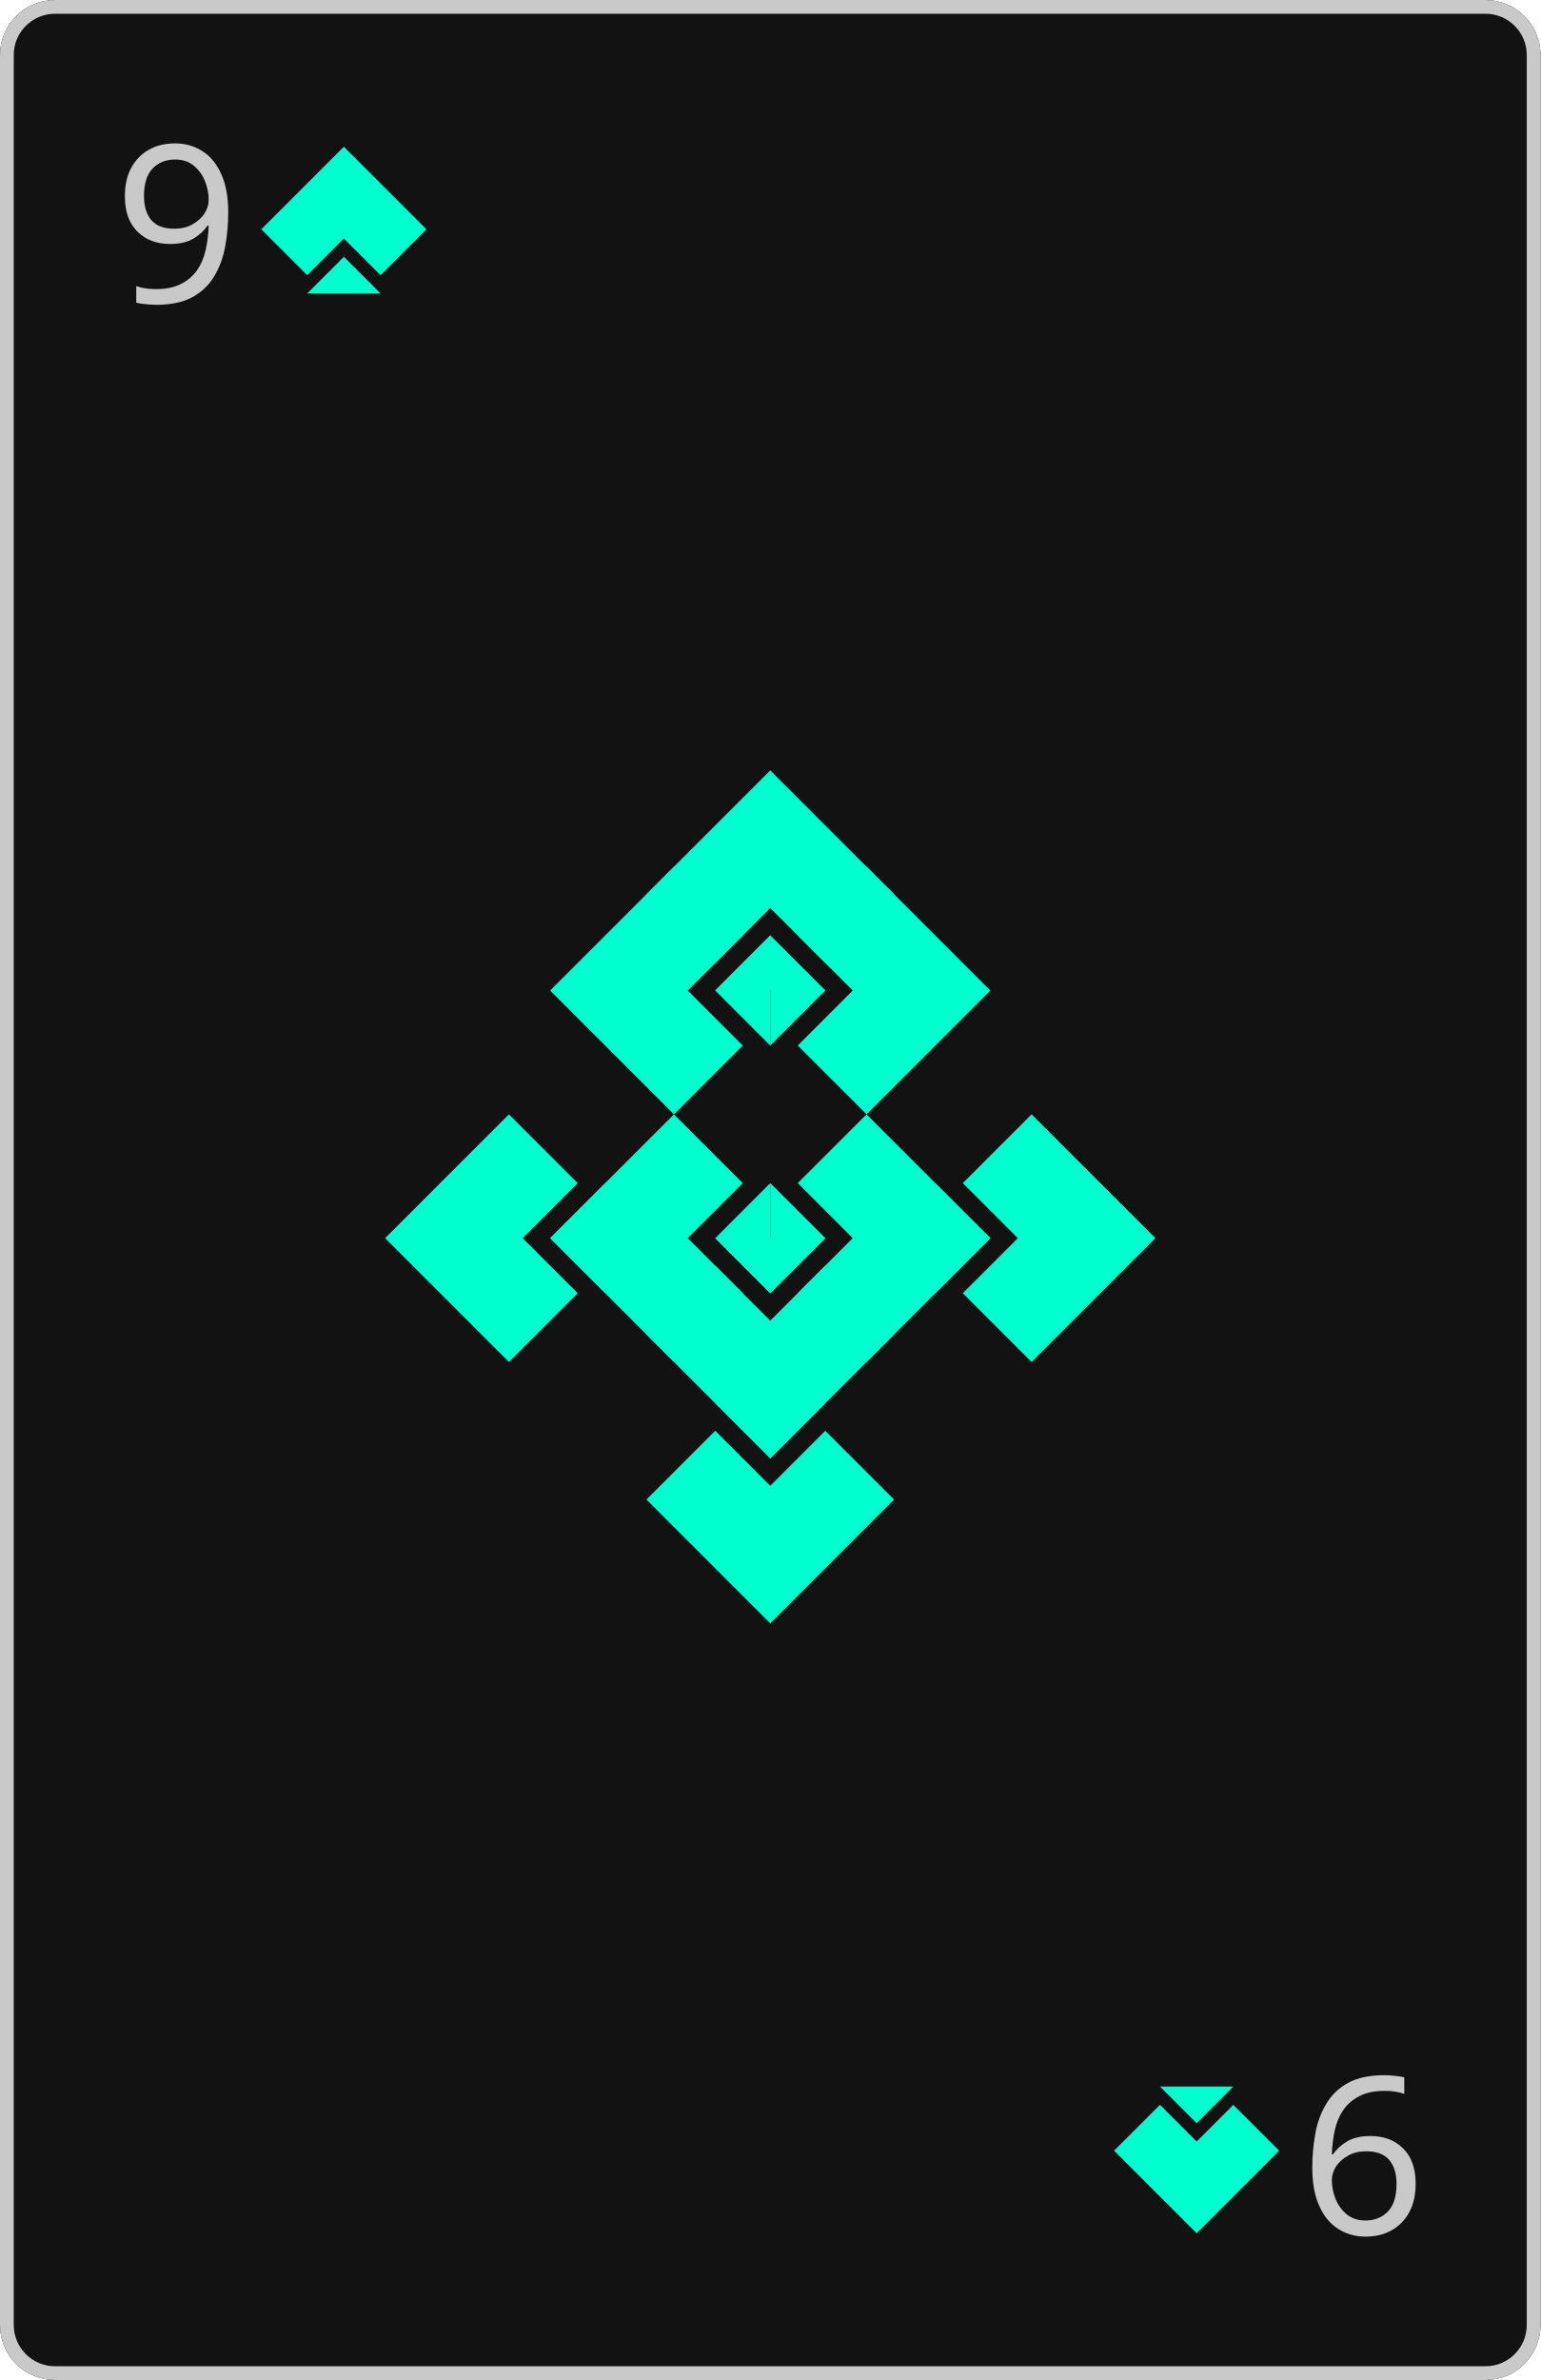
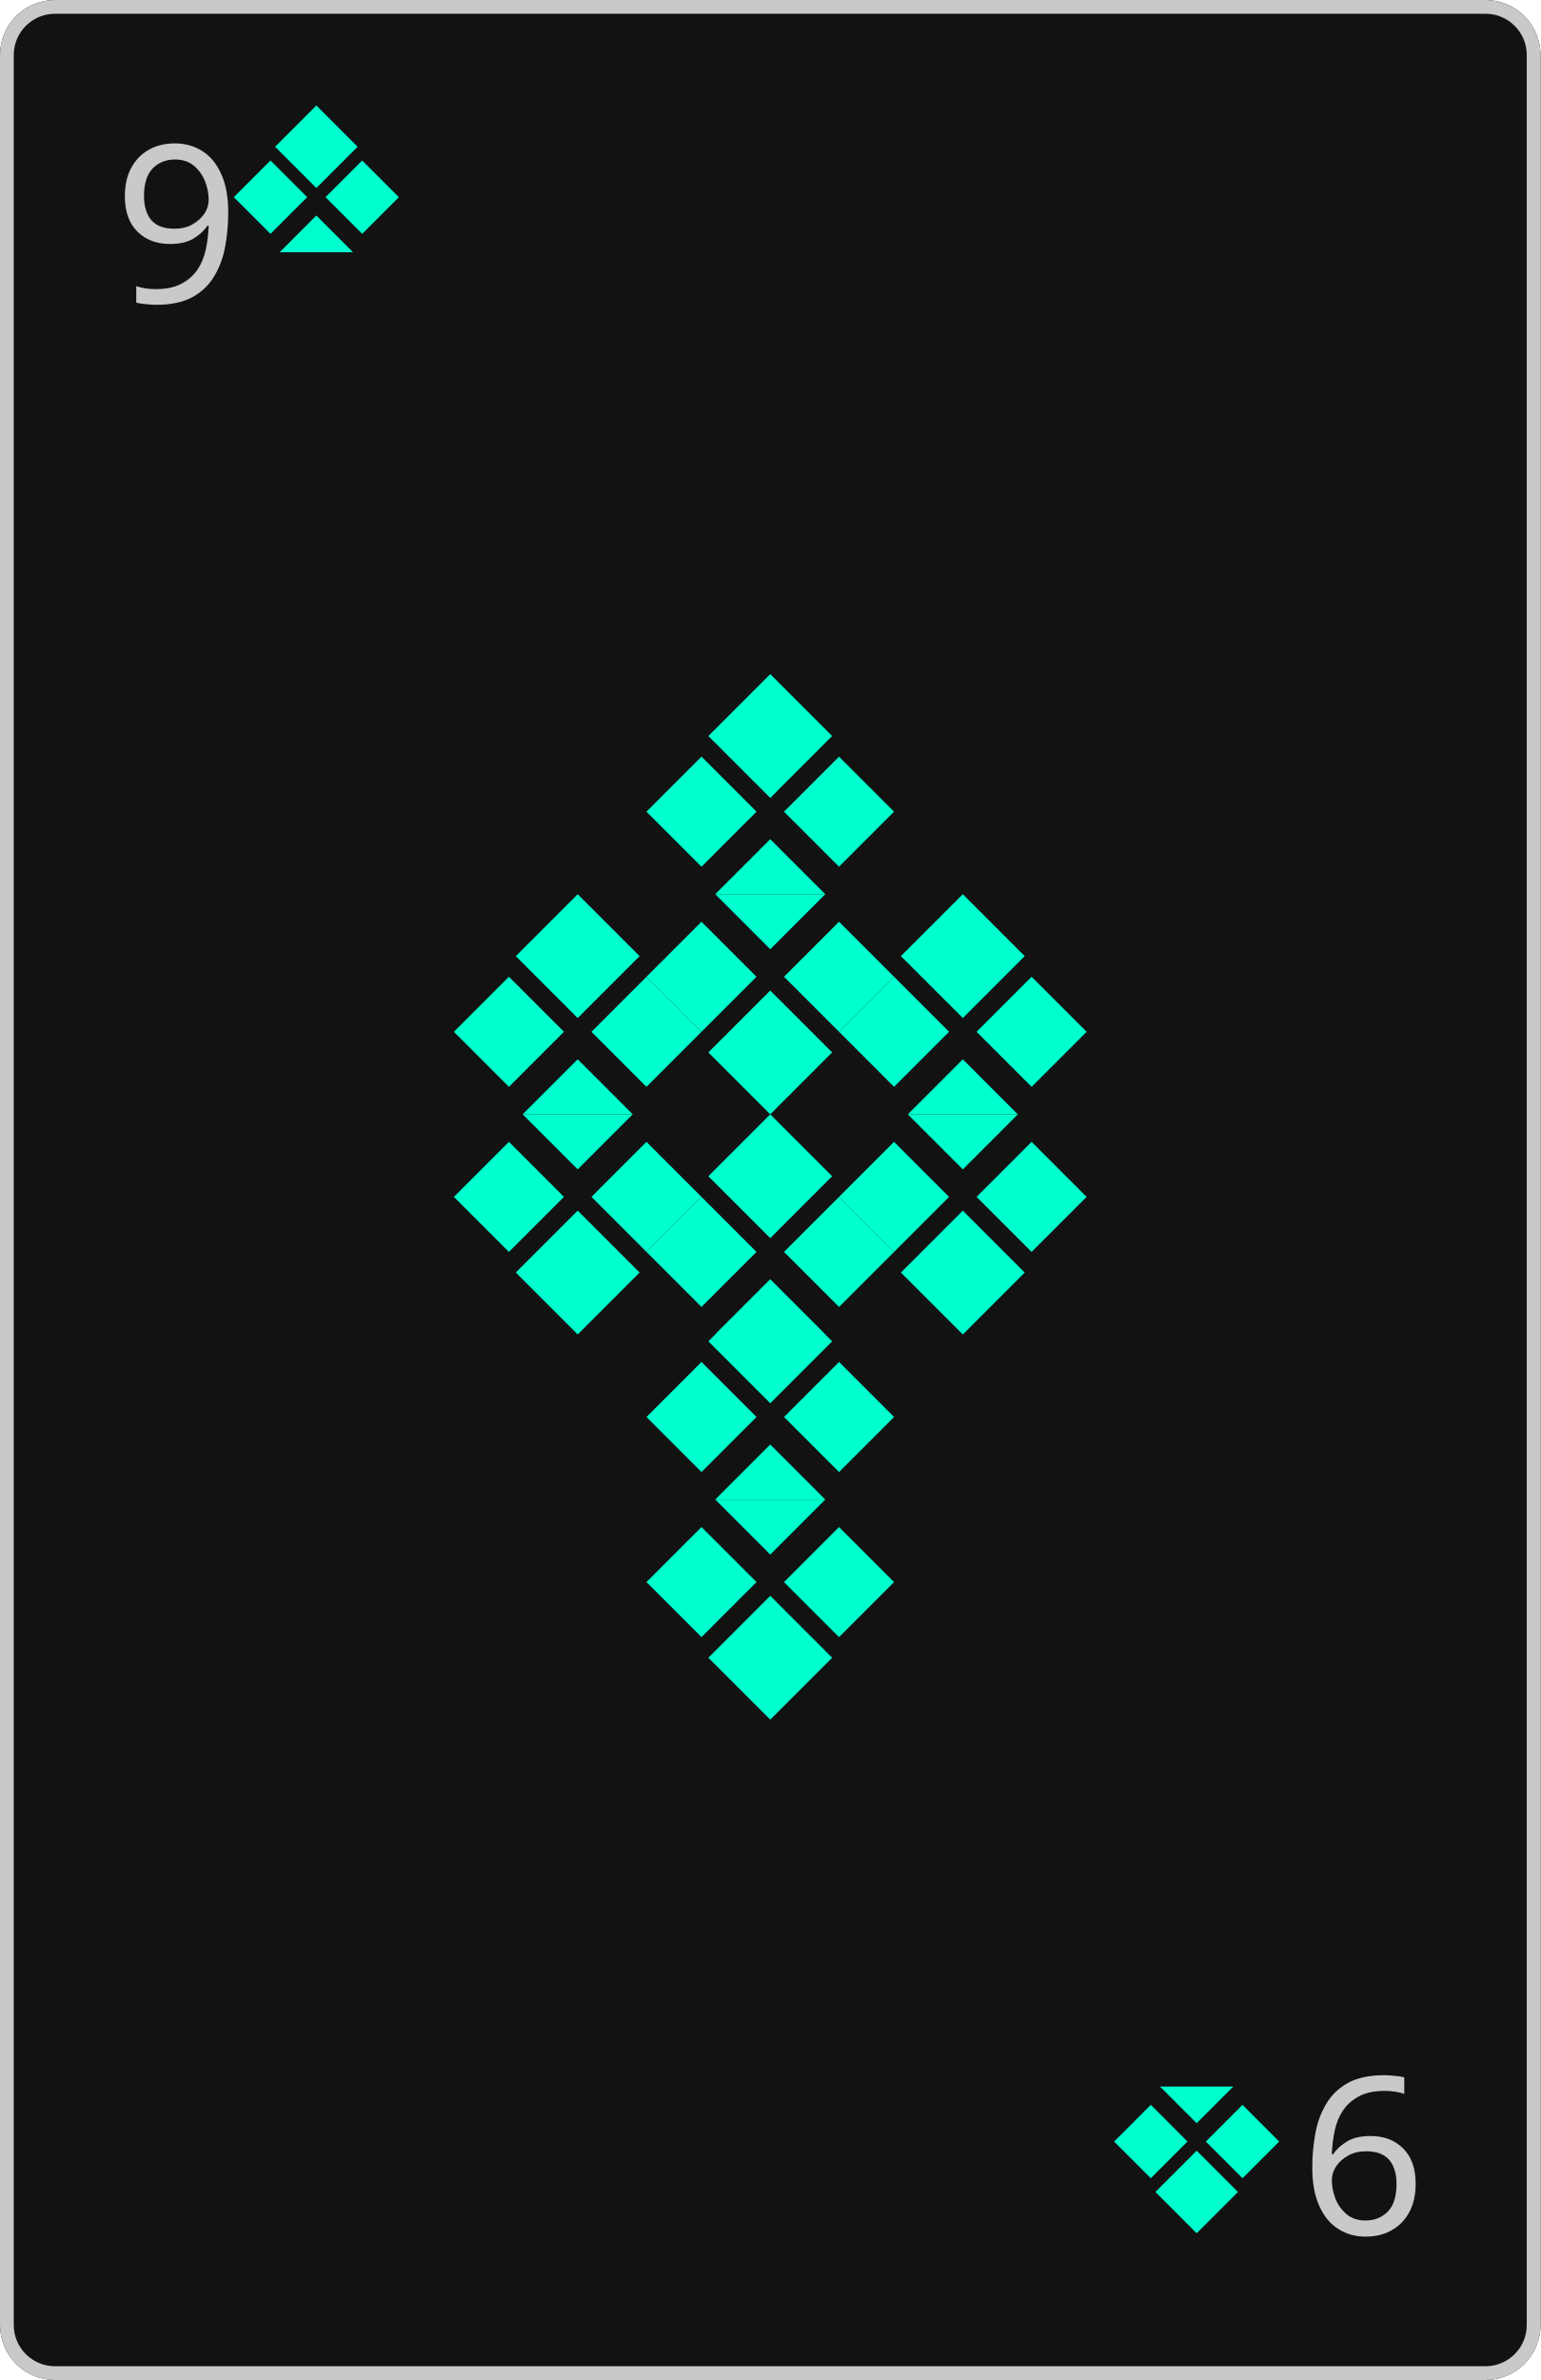
<svg xmlns="http://www.w3.org/2000/svg" width="112" height="173" viewBox="0 0 112 173">
  <defs>
    <style>.a{fill:none;}.b{fill:#121212;stroke:#c9c9c9;stroke-linejoin:bevel;}.c{fill:#c9c9c9;font-size:16px;font-family:PTSans-Regular, PT Sans;}.d{clip-path:url(#a);}.e{fill:#00ffce;}.f{clip-path:url(#c);}.g{stroke:none;}</style>
    <clipPath id="a">
      <rect class="a" width="16" height="16" />
    </clipPath>
    <clipPath id="c">
      <rect class="a" width="24" height="24" />
    </clipPath>
  </defs>
-   <g transform="translate(-1017 -72)">
-     <g class="b" transform="translate(1017 72)">
-       <rect class="g" width="112" height="173" rx="4" />
-       <rect class="a" x="0.5" y="0.5" width="111" height="172" rx="3.5" />
+   <g transform="translate(-1017 -281)">
+     <g transform="translate(825 219)">
+       <g class="b" transform="translate(192 62)">
+         <rect class="g" width="112" height="173" rx="4" />
+         <rect class="a" x="0.5" y="0.5" width="111" height="172" rx="3.5" />
+       </g>
+       <text class="c" transform="translate(209 84)">
+         <tspan x="-8.72" y="0">9</tspan>
+       </text>
+       <text class="c" transform="translate(287 213) rotate(180)">
+         <tspan x="-8.72" y="0">9</tspan>
+       </text>
    </g>
-     <text class="c" transform="translate(1034 94)">
-       <tspan x="-8.72" y="0">9</tspan>
-     </text>
-     <text class="c" transform="translate(1112 223) rotate(180)">
-       <tspan x="-8.72" y="0">9</tspan>
-     </text>
-     <g transform="translate(940)">
-       <g class="d" transform="translate(94 80)">
-         <path class="e" d="M116.333,330.667l6,6L119,340l-2.667-2.667L113.667,340l-3.333-3.333Z" transform="translate(-108.333 -328)" />
-         <path class="e" d="M116.333,338.667l-2.667,2.667H119Z" transform="translate(-108.333 -328)" />
+     <g transform="translate(398 7)">
+       <g class="d" transform="translate(634 279)">
+         <rect class="e" width="4.243" height="4.243" transform="translate(5 5.667) rotate(-45)" />
+         <rect class="e" width="3.771" height="3.771" transform="translate(2 9.333) rotate(-45)" />
+         <rect class="e" width="3.771" height="3.771" transform="translate(8.667 9.333) rotate(-45)" />
+         <path class="e" d="M133,338.667l-2.667,2.667h5.333Z" transform="translate(-125 -328)" />
        <rect class="a" width="16" height="16" />
      </g>
-       <g class="d" transform="translate(172 237) rotate(180)">
-         <path class="e" d="M116.333,330.667l6,6L119,340l-2.667-2.667L113.667,340l-3.333-3.333Z" transform="translate(-108.333 -328)" />
-         <path class="e" d="M116.333,338.667l-2.667,2.667H119Z" transform="translate(-108.333 -328)" />
+       <g class="d" transform="translate(714 439) rotate(180)">
+         <rect class="e" width="4.243" height="4.243" transform="translate(5 5.667) rotate(-45)" />
+         <rect class="e" width="3.771" height="3.771" transform="translate(2 9.333) rotate(-45)" />
+         <rect class="e" width="3.771" height="3.771" transform="translate(8.667 9.333) rotate(-45)" />
+         <path class="e" d="M133,338.667l-2.667,2.667h5.333Z" transform="translate(-125 -328)" />
        <rect class="a" width="16" height="16" />
      </g>
    </g>
-     <g class="f" transform="translate(1061 124)">
-       <path class="e" d="M121,294l9,9-5,5-4-4-4,4-5-5Z" transform="translate(-109 -290)" />
-       <path class="e" d="M121,306l-4,4h8Z" transform="translate(-109 -290)" />
-       <rect class="a" width="24" height="24" />
-     </g>
-     <g class="f" transform="translate(1085 194) rotate(180)">
-       <path class="e" d="M121,294l9,9-5,5-4-4-4,4-5-5Z" transform="translate(-109 -290)" />
-       <path class="e" d="M121,306l-4,4h8Z" transform="translate(-109 -290)" />
-       <rect class="a" width="24" height="24" />
-     </g>
-     <g class="f" transform="translate(1085 182) rotate(180)">
-       <path class="e" d="M121,294l9,9-5,5-4-4-4,4-5-5Z" transform="translate(-109 -290)" />
-       <path class="e" d="M121,306l-4,4h8Z" transform="translate(-109 -290)" />
-       <rect class="a" width="24" height="24" />
-     </g>
-     <g class="f" transform="translate(1093 150) rotate(90)">
-       <path class="e" d="M121,294l9,9-5,5-4-4-4,4-5-5Z" transform="translate(-109 -290)" />
-       <path class="e" d="M121,306l-4,4h8Z" transform="translate(-109 -290)" />
-       <rect class="a" width="24" height="24" />
-     </g>
-     <g class="f" transform="translate(1093 132) rotate(90)">
-       <path class="e" d="M121,294l9,9-5,5-4-4-4,4-5-5Z" transform="translate(-109 -290)" />
-       <path class="e" d="M121,306l-4,4h8Z" transform="translate(-109 -290)" />
-       <rect class="a" width="24" height="24" />
-     </g>
-     <g class="f" transform="translate(1053 174) rotate(-90)">
-       <path class="e" d="M121,294l9,9-5,5-4-4-4,4-5-5Z" transform="translate(-109 -290)" />
-       <path class="e" d="M121,306l-4,4h8Z" transform="translate(-109 -290)" />
-       <rect class="a" width="24" height="24" />
-     </g>
-     <g class="f" transform="translate(1053 156) rotate(-90)">
-       <path class="e" d="M121,294l9,9-5,5-4-4-4,4-5-5Z" transform="translate(-109 -290)" />
-       <path class="e" d="M121,306l-4,4h8Z" transform="translate(-109 -290)" />
-       <rect class="a" width="24" height="24" />
-     </g>
-     <g class="f" transform="translate(1105 150) rotate(90)">
-       <path class="e" d="M121,294l9,9-5,5-4-4-4,4-5-5Z" transform="translate(-109 -290)" />
-       <path class="e" d="M121,306l-4,4h8Z" transform="translate(-109 -290)" />
-       <rect class="a" width="24" height="24" />
-     </g>
-     <g class="f" transform="translate(1041 174) rotate(-90)">
-       <path class="e" d="M121,294l9,9-5,5-4-4-4,4-5-5Z" transform="translate(-109 -290)" />
-       <path class="e" d="M121,306l-4,4h8Z" transform="translate(-109 -290)" />
-       <rect class="a" width="24" height="24" />
+     <g transform="translate(-1 -1)">
+       <g class="f" transform="translate(1062 327)">
+         <rect class="e" width="6.364" height="6.364" transform="translate(7.5 8.5) rotate(-45)" />
+         <rect class="e" width="5.657" height="5.657" transform="translate(3 14) rotate(-45)" />
+         <rect class="e" width="5.657" height="5.657" transform="translate(13 14) rotate(-45)" />
+         <path class="e" d="M146,306l-4,4h8Z" transform="translate(-134 -290)" />
+         <rect class="a" width="24" height="24" />
+       </g>
+       <g class="f" transform="translate(1062 359)">
+         <rect class="e" width="6.364" height="6.364" transform="translate(7.5 8.5) rotate(-45)" />
+         <rect class="e" width="5.657" height="5.657" transform="translate(3 14) rotate(-45)" />
+         <rect class="e" width="5.657" height="5.657" transform="translate(13 14) rotate(-45)" />
+         <path class="e" d="M146,306l-4,4h8Z" transform="translate(-134 -290)" />
+         <rect class="a" width="24" height="24" />
+       </g>
+       <g class="f" transform="translate(1062 371)">
+         <rect class="e" width="6.364" height="6.364" transform="translate(7.5 8.5) rotate(-45)" />
+         <rect class="e" width="5.657" height="5.657" transform="translate(3 14) rotate(-45)" />
+         <rect class="e" width="5.657" height="5.657" transform="translate(13 14) rotate(-45)" />
+         <path class="e" d="M146,306l-4,4h8Z" transform="translate(-134 -290)" />
+         <rect class="a" width="24" height="24" />
+       </g>
+       <g class="f" transform="translate(1048 343)">
+         <rect class="e" width="6.364" height="6.364" transform="translate(7.5 8.5) rotate(-45)" />
+         <rect class="e" width="5.657" height="5.657" transform="translate(3 14) rotate(-45)" />
+         <rect class="e" width="5.657" height="5.657" transform="translate(13 14) rotate(-45)" />
+         <path class="e" d="M146,306l-4,4h8Z" transform="translate(-134 -290)" />
+         <rect class="a" width="24" height="24" />
+       </g>
+       <g class="f" transform="translate(1100 383) rotate(180)">
+         <rect class="e" width="6.364" height="6.364" transform="translate(7.5 8.5) rotate(-45)" />
+         <rect class="e" width="5.657" height="5.657" transform="translate(3 14) rotate(-45)" />
+         <rect class="e" width="5.657" height="5.657" transform="translate(13 14) rotate(-45)" />
+         <path class="e" d="M146,306l-4,4h8Z" transform="translate(-134 -290)" />
+         <rect class="a" width="24" height="24" />
+       </g>
+       <g class="f" transform="translate(1076 343)">
+         <rect class="e" width="6.364" height="6.364" transform="translate(7.5 8.5) rotate(-45)" />
+         <rect class="e" width="5.657" height="5.657" transform="translate(3 14) rotate(-45)" />
+         <rect class="e" width="5.657" height="5.657" transform="translate(13 14) rotate(-45)" />
+         <path class="e" d="M146,306l-4,4h8Z" transform="translate(-134 -290)" />
+         <rect class="a" width="24" height="24" />
+       </g>
+       <g class="f" transform="translate(1086 411) rotate(180)">
+         <rect class="e" width="6.364" height="6.364" transform="translate(7.5 8.5) rotate(-45)" />
+         <rect class="e" width="5.657" height="5.657" transform="translate(3 14) rotate(-45)" />
+         <rect class="e" width="5.657" height="5.657" transform="translate(13 14) rotate(-45)" />
+         <path class="e" d="M146,306l-4,4h8Z" transform="translate(-134 -290)" />
+         <rect class="a" width="24" height="24" />
+       </g>
+       <g class="f" transform="translate(1086 367) rotate(180)">
+         <rect class="e" width="6.364" height="6.364" transform="translate(7.5 8.5) rotate(-45)" />
+         <rect class="e" width="5.657" height="5.657" transform="translate(3 14) rotate(-45)" />
+         <rect class="e" width="5.657" height="5.657" transform="translate(13 14) rotate(-45)" />
+         <path class="e" d="M146,306l-4,4h8Z" transform="translate(-134 -290)" />
+         <rect class="a" width="24" height="24" />
+       </g>
+       <g class="f" transform="translate(1072 383) rotate(180)">
+         <rect class="e" width="6.364" height="6.364" transform="translate(7.5 8.5) rotate(-45)" />
+         <rect class="e" width="5.657" height="5.657" transform="translate(3 14) rotate(-45)" />
+         <rect class="e" width="5.657" height="5.657" transform="translate(13 14) rotate(-45)" />
+         <path class="e" d="M146,306l-4,4h8Z" transform="translate(-134 -290)" />
+         <rect class="a" width="24" height="24" />
+       </g>
    </g>
  </g>
</svg>
